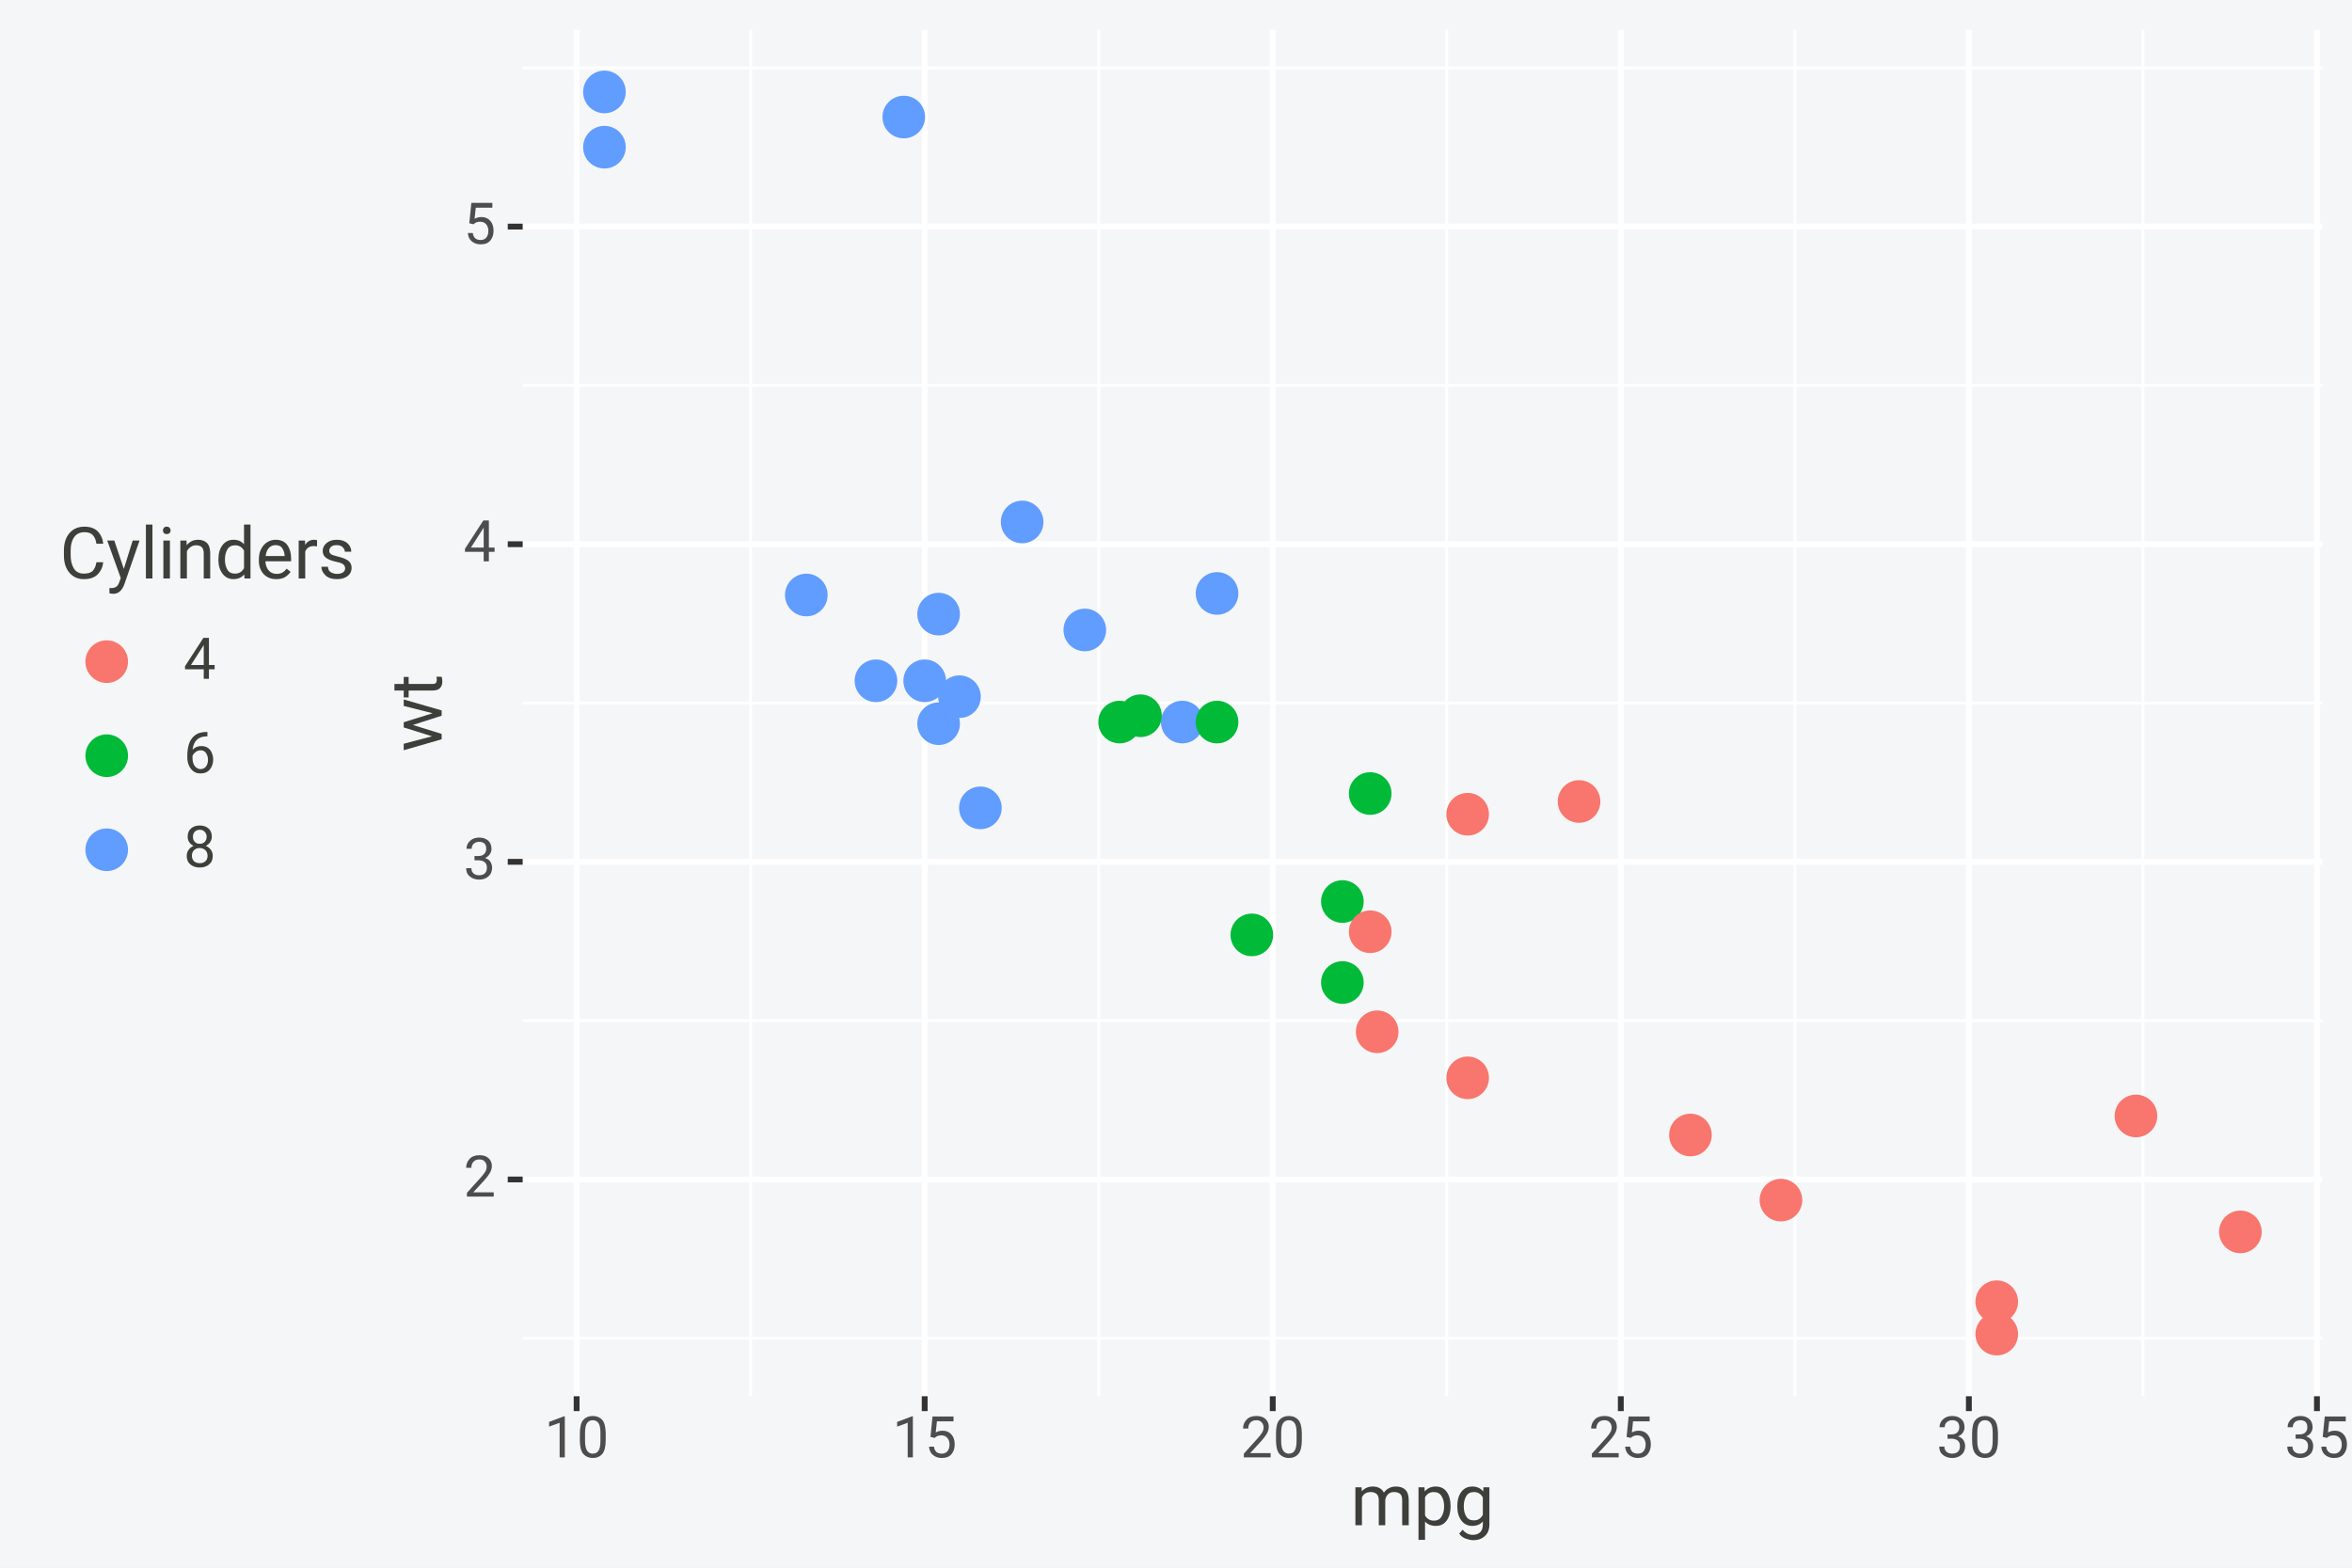
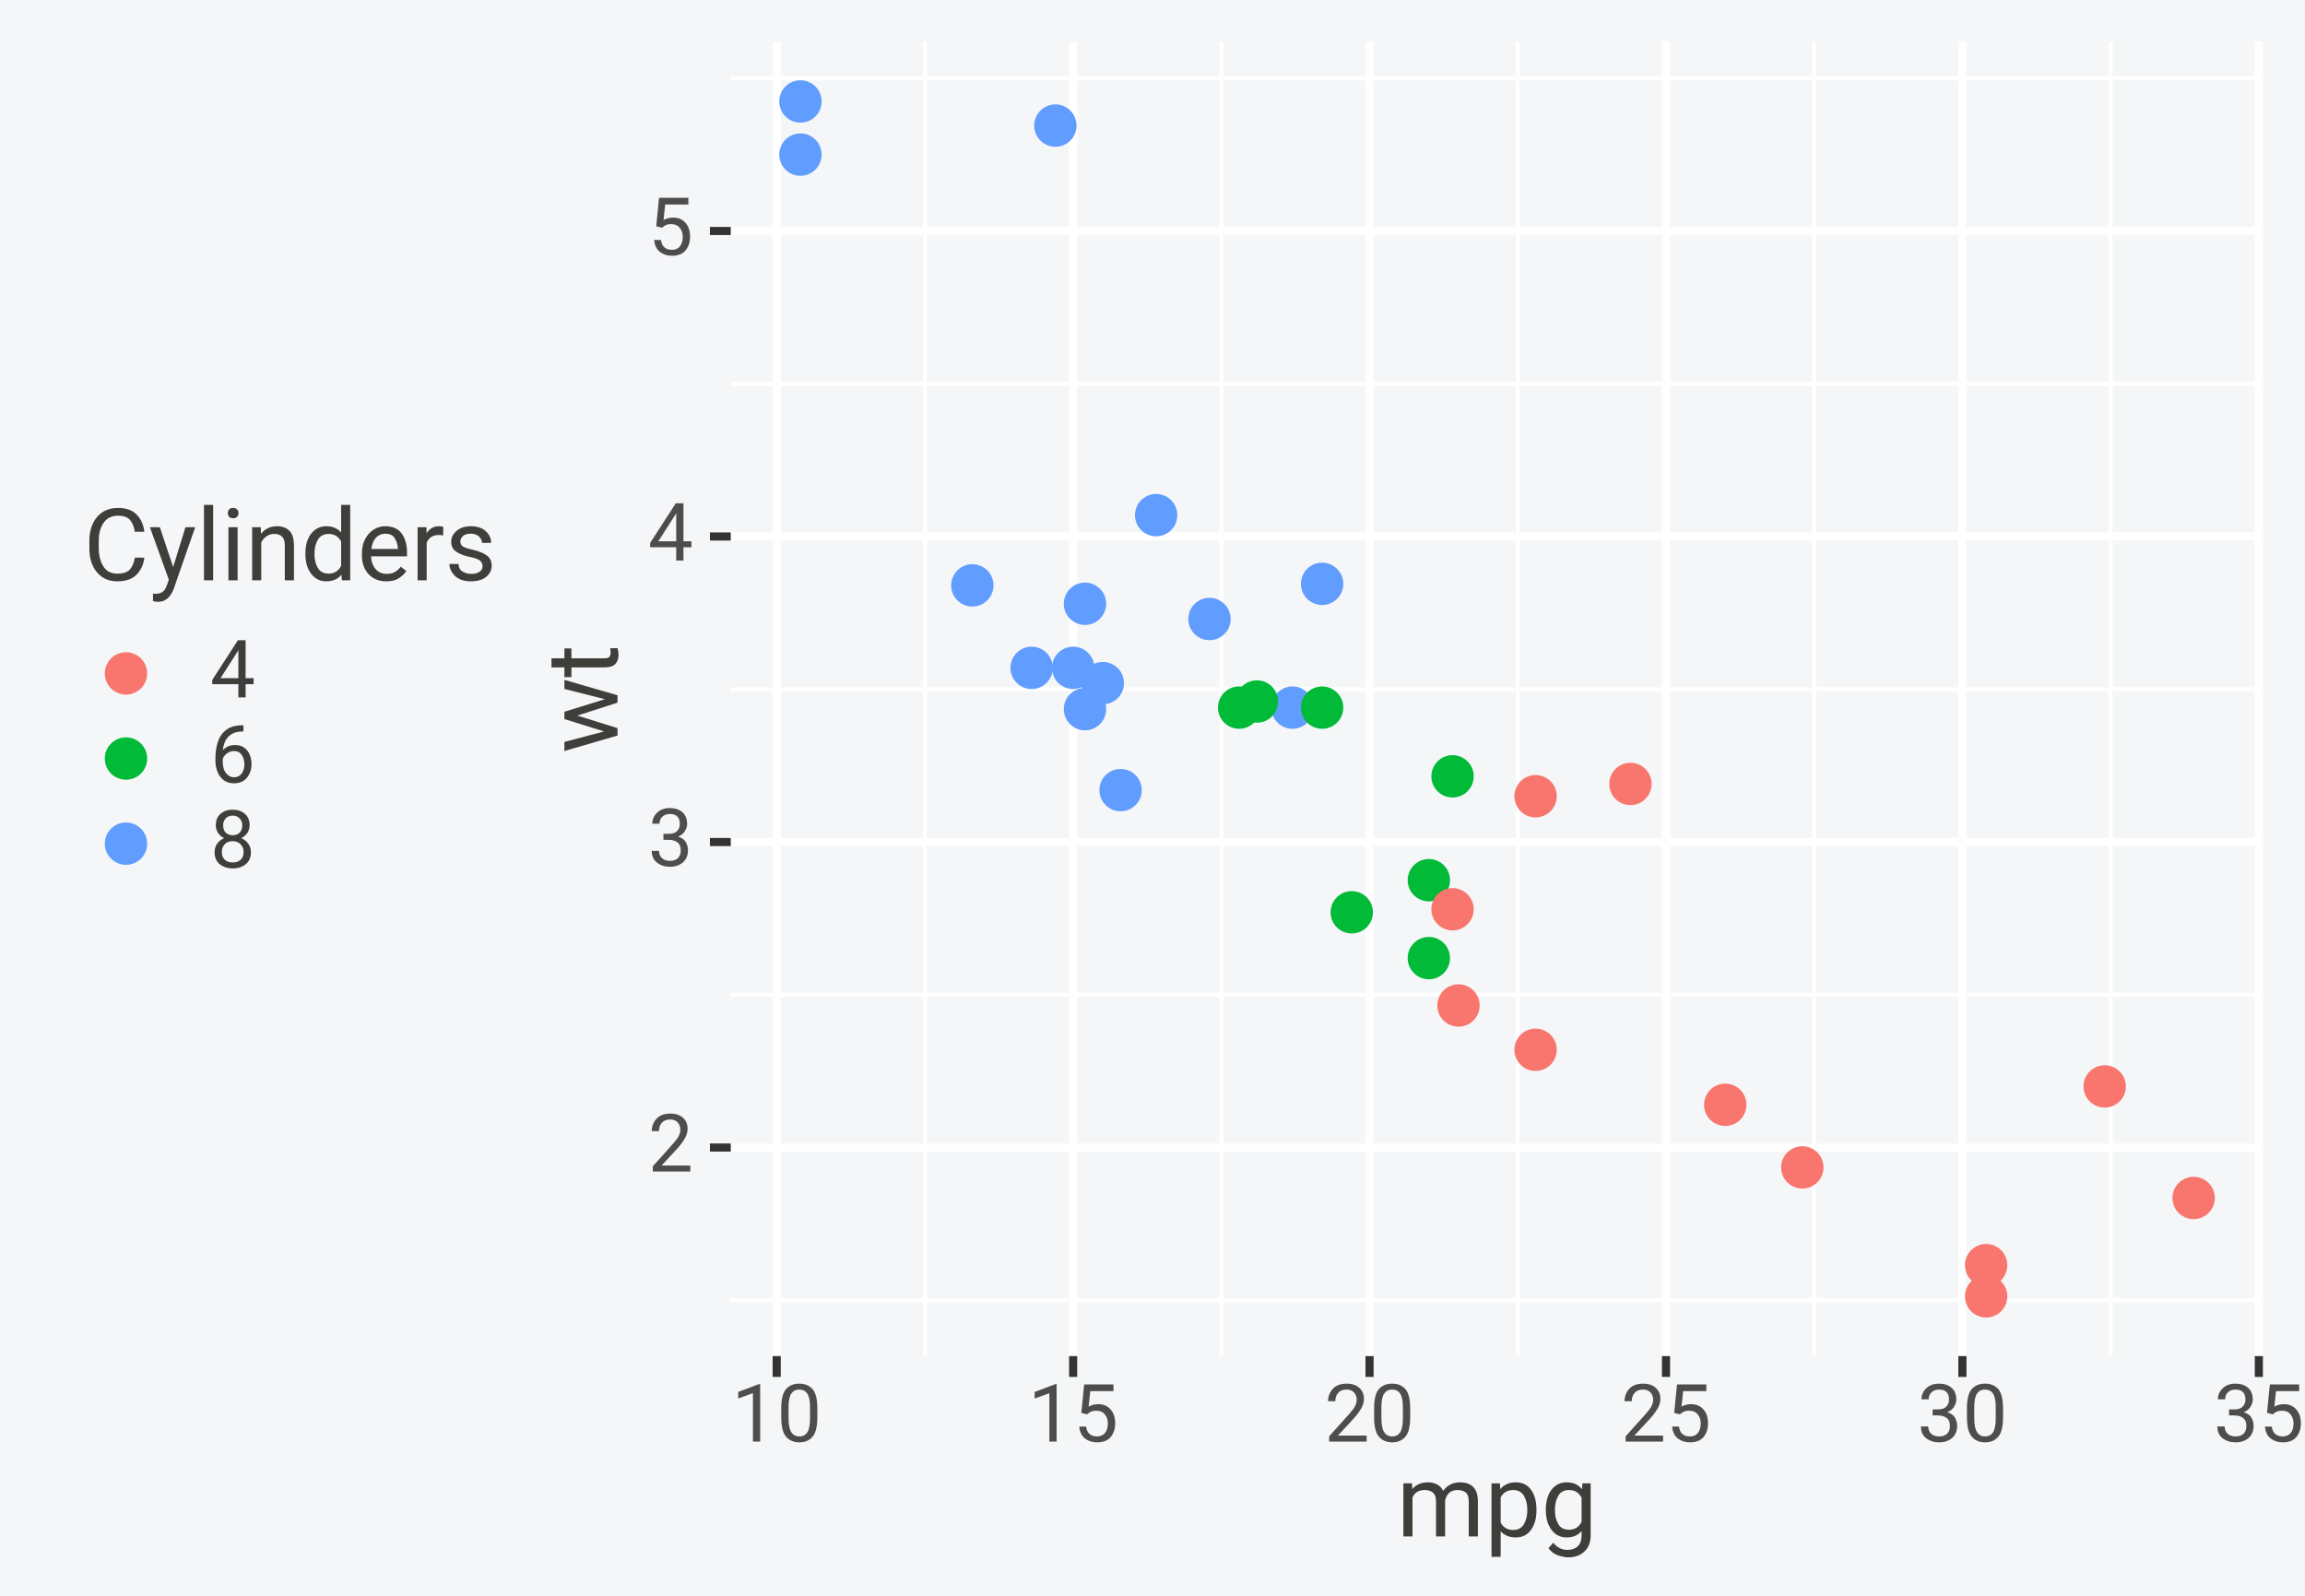
- <svg xmlns="http://www.w3.org/2000/svg" width="432.00pt" height="288.00pt" viewBox="0 0 432.00 288.00">
+ <svg xmlns="http://www.w3.org/2000/svg" width="468.00pt" height="324.00pt" viewBox="0 0 468.00 324.00">
  <g class="svglite">
    <defs>
      <style type="text/css">
    /* theme-aware-processed */
    .svglite line, .svglite polyline, .svglite polygon, .svglite path, .svglite circle {
      fill: none;
      stroke: #3E3F3A;
      stroke-linecap: round;
      stroke-linejoin: round;
      stroke-miterlimit: 10.00;
    }
    .svglite &gt; g &gt; rect {
      fill: none;
      stroke: #3E3F3A;
      stroke-linecap: round;
      stroke-linejoin: round;
      stroke-miterlimit: 10.00;
    }
    .svglite text {
      white-space: pre;
      fill: #3E3F3A;
    }
    .svglite g.glyphgroup path {
      fill: inherit;
      stroke: none;
    }
  </style>
    </defs>
    <rect width="100%" height="100%" style="stroke: none; fill: #F5F6F8;" />
    <defs>
-       <clipPath id="cpMC4wMHw0MzIuMDB8MC4wMHwyODguMDA=">
-         <rect x="0.00" y="0.00" width="432.00" height="288.00" />
+       <clipPath id="cpMC4wMHw0NjguMDB8MC4wMHwzMjQuMDA=">
+         <rect x="0.00" y="0.00" width="468.00" height="324.00" />
      </clipPath>
    </defs>
-     <g clip-path="url(#cpMC4wMHw0MzIuMDB8MC4wMHwyODguMDA=)">
-       <rect x="0" y="0.00" width="432.00" height="288.00" style="stroke-width: 1.07; stroke: none;" />
+     <g clip-path="url(#cpMC4wMHw0NjguMDB8MC4wMHwzMjQuMDA=)">
+       <rect x="0.00" y="0.00" width="468.00" height="324.00" style="stroke-width: 1.65; stroke: none;" />
    </g>
    <defs>
-       <clipPath id="cpOTYuMDB8NDI2LjUyfDUuNDh8MjU2LjUw">
-         <rect x="96.00" y="5.48" width="330.52" height="251.02" />
+       <clipPath id="cpMTQ4LjM3fDQ1OS41M3w4LjQ3fDI3NS4zMw==">
+         <rect x="148.37" y="8.47" width="311.16" height="266.86" />
      </clipPath>
    </defs>
-     <g clip-path="url(#cpOTYuMDB8NDI2LjUyfDUuNDh8MjU2LjUw)">
-       <rect x="96.00" y="5.48" width="330.52" height="251.02" style="stroke-width: 1.07; stroke: none;" />
-       <polyline points="96.00,245.85 426.52,245.85 " style="stroke-width: 0.53; stroke: #FFFFFF; stroke-linecap: butt;" />
-       <polyline points="96.00,187.50 426.52,187.50 " style="stroke-width: 0.53; stroke: #FFFFFF; stroke-linecap: butt;" />
-       <polyline points="96.00,129.15 426.52,129.15 " style="stroke-width: 0.53; stroke: #FFFFFF; stroke-linecap: butt;" />
-       <polyline points="96.00,70.80 426.52,70.80 " style="stroke-width: 0.53; stroke: #FFFFFF; stroke-linecap: butt;" />
-       <polyline points="96.00,12.46 426.52,12.46 " style="stroke-width: 0.53; stroke: #FFFFFF; stroke-linecap: butt;" />
-       <polyline points="137.87,256.50 137.87,5.48 " style="stroke-width: 0.53; stroke: #FFFFFF; stroke-linecap: butt;" />
-       <polyline points="201.80,256.50 201.80,5.48 " style="stroke-width: 0.53; stroke: #FFFFFF; stroke-linecap: butt;" />
-       <polyline points="265.73,256.50 265.73,5.48 " style="stroke-width: 0.53; stroke: #FFFFFF; stroke-linecap: butt;" />
-       <polyline points="329.67,256.50 329.67,5.48 " style="stroke-width: 0.53; stroke: #FFFFFF; stroke-linecap: butt;" />
-       <polyline points="393.60,256.50 393.60,5.48 " style="stroke-width: 0.53; stroke: #FFFFFF; stroke-linecap: butt;" />
-       <polyline points="96.00,216.68 426.52,216.68 " style="stroke-width: 1.07; stroke: #FFFFFF; stroke-linecap: butt;" />
-       <polyline points="96.00,158.33 426.52,158.33 " style="stroke-width: 1.07; stroke: #FFFFFF; stroke-linecap: butt;" />
-       <polyline points="96.00,99.98 426.52,99.98 " style="stroke-width: 1.07; stroke: #FFFFFF; stroke-linecap: butt;" />
-       <polyline points="96.00,41.63 426.52,41.63 " style="stroke-width: 1.07; stroke: #FFFFFF; stroke-linecap: butt;" />
-       <polyline points="105.91,256.50 105.91,5.48 " style="stroke-width: 1.07; stroke: #FFFFFF; stroke-linecap: butt;" />
-       <polyline points="169.84,256.50 169.84,5.48 " style="stroke-width: 1.07; stroke: #FFFFFF; stroke-linecap: butt;" />
-       <polyline points="233.77,256.50 233.77,5.48 " style="stroke-width: 1.07; stroke: #FFFFFF; stroke-linecap: butt;" />
-       <polyline points="297.70,256.50 297.70,5.48 " style="stroke-width: 1.07; stroke: #FFFFFF; stroke-linecap: butt;" />
-       <polyline points="361.63,256.50 361.63,5.48 " style="stroke-width: 1.07; stroke: #FFFFFF; stroke-linecap: butt;" />
-       <polyline points="425.56,256.50 425.56,5.48 " style="stroke-width: 1.07; stroke: #FFFFFF; stroke-linecap: butt;" />
-       <circle cx="246.56" cy="180.50" r="3.56" style="stroke-width: 0.71; stroke: #00BA38; fill: #00BA38;" />
-       <circle cx="246.56" cy="165.62" r="3.56" style="stroke-width: 0.71; stroke: #00BA38; fill: #00BA38;" />
-       <circle cx="269.57" cy="198.01" r="3.56" style="stroke-width: 0.71; stroke: #F8766D; fill: #F8766D;" />
-       <circle cx="251.67" cy="145.78" r="3.56" style="stroke-width: 0.71; stroke: #00BA38; fill: #00BA38;" />
-       <circle cx="217.15" cy="132.65" r="3.56" style="stroke-width: 0.71; stroke: #619CFF; fill: #619CFF;" />
-       <circle cx="209.48" cy="131.49" r="3.56" style="stroke-width: 0.71; stroke: #00BA38; fill: #00BA38;" />
-       <circle cx="160.89" cy="125.07" r="3.56" style="stroke-width: 0.71; stroke: #619CFF; fill: #619CFF;" />
-       <circle cx="290.03" cy="147.24" r="3.56" style="stroke-width: 0.71; stroke: #F8766D; fill: #F8766D;" />
-       <circle cx="269.57" cy="149.58" r="3.56" style="stroke-width: 0.71; stroke: #F8766D; fill: #F8766D;" />
-       <circle cx="223.54" cy="132.65" r="3.56" style="stroke-width: 0.71; stroke: #00BA38; fill: #00BA38;" />
-       <circle cx="205.64" cy="132.65" r="3.56" style="stroke-width: 0.71; stroke: #00BA38; fill: #00BA38;" />
-       <circle cx="187.74" cy="95.89" r="3.56" style="stroke-width: 0.71; stroke: #619CFF; fill: #619CFF;" />
-       <circle cx="199.25" cy="115.73" r="3.56" style="stroke-width: 0.71; stroke: #619CFF; fill: #619CFF;" />
-       <circle cx="172.40" cy="112.82" r="3.56" style="stroke-width: 0.71; stroke: #619CFF; fill: #619CFF;" />
-       <circle cx="111.02" cy="27.04" r="3.56" style="stroke-width: 0.71; stroke: #619CFF; fill: #619CFF;" />
-       <circle cx="111.02" cy="16.89" r="3.56" style="stroke-width: 0.71; stroke: #619CFF; fill: #619CFF;" />
-       <circle cx="166.00" cy="21.50" r="3.56" style="stroke-width: 0.71; stroke: #619CFF; fill: #619CFF;" />
-       <circle cx="392.32" cy="205.01" r="3.56" style="stroke-width: 0.71; stroke: #F8766D; fill: #F8766D;" />
-       <circle cx="366.75" cy="239.14" r="3.56" style="stroke-width: 0.71; stroke: #F8766D; fill: #F8766D;" />
-       <circle cx="411.50" cy="226.31" r="3.56" style="stroke-width: 0.71; stroke: #F8766D; fill: #F8766D;" />
-       <circle cx="252.95" cy="189.55" r="3.56" style="stroke-width: 0.71; stroke: #F8766D; fill: #F8766D;" />
-       <circle cx="176.23" cy="127.99" r="3.56" style="stroke-width: 0.71; stroke: #619CFF; fill: #619CFF;" />
-       <circle cx="172.40" cy="132.95" r="3.56" style="stroke-width: 0.71; stroke: #619CFF; fill: #619CFF;" />
-       <circle cx="148.10" cy="109.31" r="3.56" style="stroke-width: 0.71; stroke: #619CFF; fill: #619CFF;" />
-       <circle cx="223.54" cy="109.02" r="3.56" style="stroke-width: 0.71; stroke: #619CFF; fill: #619CFF;" />
-       <circle cx="327.11" cy="220.47" r="3.56" style="stroke-width: 0.71; stroke: #F8766D; fill: #F8766D;" />
-       <circle cx="310.49" cy="208.51" r="3.56" style="stroke-width: 0.71; stroke: #F8766D; fill: #F8766D;" />
-       <circle cx="366.75" cy="245.09" r="3.56" style="stroke-width: 0.71; stroke: #F8766D; fill: #F8766D;" />
-       <circle cx="180.07" cy="148.41" r="3.56" style="stroke-width: 0.71; stroke: #619CFF; fill: #619CFF;" />
-       <circle cx="229.93" cy="171.75" r="3.56" style="stroke-width: 0.71; stroke: #00BA38; fill: #00BA38;" />
-       <circle cx="169.84" cy="125.07" r="3.56" style="stroke-width: 0.71; stroke: #619CFF; fill: #619CFF;" />
-       <circle cx="251.67" cy="171.17" r="3.56" style="stroke-width: 0.71; stroke: #F8766D; fill: #F8766D;" />
+     <g clip-path="url(#cpMTQ4LjM3fDQ1OS41M3w4LjQ3fDI3NS4zMw==)">
+       <rect x="148.37" y="8.47" width="311.16" height="266.86" style="stroke-width: 1.65; stroke: none;" />
+       <polyline points="148.37,264.01 459.53,264.01 " style="stroke-width: 0.82; stroke: #FFFFFF; stroke-linecap: butt;" />
+       <polyline points="148.37,201.98 459.53,201.98 " style="stroke-width: 0.82; stroke: #FFFFFF; stroke-linecap: butt;" />
+       <polyline points="148.37,139.95 459.53,139.95 " style="stroke-width: 0.82; stroke: #FFFFFF; stroke-linecap: butt;" />
+       <polyline points="148.37,77.91 459.53,77.91 " style="stroke-width: 0.82; stroke: #FFFFFF; stroke-linecap: butt;" />
+       <polyline points="148.37,15.88 459.53,15.88 " style="stroke-width: 0.82; stroke: #FFFFFF; stroke-linecap: butt;" />
+       <polyline points="187.79,275.33 187.79,8.47 " style="stroke-width: 0.82; stroke: #FFFFFF; stroke-linecap: butt;" />
+       <polyline points="247.98,275.33 247.98,8.47 " style="stroke-width: 0.82; stroke: #FFFFFF; stroke-linecap: butt;" />
+       <polyline points="308.16,275.33 308.16,8.47 " style="stroke-width: 0.82; stroke: #FFFFFF; stroke-linecap: butt;" />
+       <polyline points="368.35,275.33 368.35,8.47 " style="stroke-width: 0.82; stroke: #FFFFFF; stroke-linecap: butt;" />
+       <polyline points="428.54,275.33 428.54,8.47 " style="stroke-width: 0.82; stroke: #FFFFFF; stroke-linecap: butt;" />
+       <polyline points="148.37,232.99 459.53,232.99 " style="stroke-width: 1.65; stroke: #FFFFFF; stroke-linecap: butt;" />
+       <polyline points="148.37,170.96 459.53,170.96 " style="stroke-width: 1.65; stroke: #FFFFFF; stroke-linecap: butt;" />
+       <polyline points="148.37,108.93 459.53,108.93 " style="stroke-width: 1.65; stroke: #FFFFFF; stroke-linecap: butt;" />
+       <polyline points="148.37,46.90 459.53,46.90 " style="stroke-width: 1.65; stroke: #FFFFFF; stroke-linecap: butt;" />
+       <polyline points="157.70,275.33 157.70,8.47 " style="stroke-width: 1.65; stroke: #FFFFFF; stroke-linecap: butt;" />
+       <polyline points="217.89,275.33 217.89,8.47 " style="stroke-width: 1.65; stroke: #FFFFFF; stroke-linecap: butt;" />
+       <polyline points="278.07,275.33 278.07,8.47 " style="stroke-width: 1.65; stroke: #FFFFFF; stroke-linecap: butt;" />
+       <polyline points="338.26,275.33 338.26,8.47 " style="stroke-width: 1.65; stroke: #FFFFFF; stroke-linecap: butt;" />
+       <polyline points="398.44,275.33 398.44,8.47 " style="stroke-width: 1.65; stroke: #FFFFFF; stroke-linecap: butt;" />
+       <polyline points="458.63,275.33 458.63,8.47 " style="stroke-width: 1.65; stroke: #FFFFFF; stroke-linecap: butt;" />
+       <circle cx="290.11" cy="194.53" r="3.75" style="stroke-width: 1.10; stroke: #00BA38; fill: #00BA38;" />
+       <circle cx="290.11" cy="178.71" r="3.75" style="stroke-width: 1.10; stroke: #00BA38; fill: #00BA38;" />
+       <circle cx="311.78" cy="213.14" r="3.75" style="stroke-width: 1.10; stroke: #F8766D; fill: #F8766D;" />
+       <circle cx="294.92" cy="157.62" r="3.75" style="stroke-width: 1.10; stroke: #00BA38; fill: #00BA38;" />
+       <circle cx="262.42" cy="143.67" r="3.75" style="stroke-width: 1.10; stroke: #619CFF; fill: #619CFF;" />
+       <circle cx="255.20" cy="142.43" r="3.75" style="stroke-width: 1.10; stroke: #00BA38; fill: #00BA38;" />
+       <circle cx="209.46" cy="135.60" r="3.75" style="stroke-width: 1.10; stroke: #619CFF; fill: #619CFF;" />
+       <circle cx="331.04" cy="159.17" r="3.75" style="stroke-width: 1.10; stroke: #F8766D; fill: #F8766D;" />
+       <circle cx="311.78" cy="161.66" r="3.75" style="stroke-width: 1.10; stroke: #F8766D; fill: #F8766D;" />
+       <circle cx="268.44" cy="143.67" r="3.75" style="stroke-width: 1.10; stroke: #00BA38; fill: #00BA38;" />
+       <circle cx="251.59" cy="143.67" r="3.75" style="stroke-width: 1.10; stroke: #00BA38; fill: #00BA38;" />
+       <circle cx="234.74" cy="104.59" r="3.75" style="stroke-width: 1.10; stroke: #619CFF; fill: #619CFF;" />
+       <circle cx="245.57" cy="125.68" r="3.75" style="stroke-width: 1.10; stroke: #619CFF; fill: #619CFF;" />
+       <circle cx="220.29" cy="122.58" r="3.75" style="stroke-width: 1.10; stroke: #619CFF; fill: #619CFF;" />
+       <circle cx="162.52" cy="31.39" r="3.75" style="stroke-width: 1.10; stroke: #619CFF; fill: #619CFF;" />
+       <circle cx="162.52" cy="20.60" r="3.75" style="stroke-width: 1.10; stroke: #619CFF; fill: #619CFF;" />
+       <circle cx="214.28" cy="25.50" r="3.75" style="stroke-width: 1.10; stroke: #619CFF; fill: #619CFF;" />
+       <circle cx="427.33" cy="220.58" r="3.75" style="stroke-width: 1.10; stroke: #F8766D; fill: #F8766D;" />
+       <circle cx="403.26" cy="256.87" r="3.75" style="stroke-width: 1.10; stroke: #F8766D; fill: #F8766D;" />
+       <circle cx="445.39" cy="243.23" r="3.75" style="stroke-width: 1.10; stroke: #F8766D; fill: #F8766D;" />
+       <circle cx="296.13" cy="204.15" r="3.75" style="stroke-width: 1.10; stroke: #F8766D; fill: #F8766D;" />
+       <circle cx="223.91" cy="138.70" r="3.75" style="stroke-width: 1.10; stroke: #619CFF; fill: #619CFF;" />
+       <circle cx="220.29" cy="143.98" r="3.75" style="stroke-width: 1.10; stroke: #619CFF; fill: #619CFF;" />
+       <circle cx="197.42" cy="118.85" r="3.75" style="stroke-width: 1.10; stroke: #619CFF; fill: #619CFF;" />
+       <circle cx="268.44" cy="118.54" r="3.75" style="stroke-width: 1.10; stroke: #619CFF; fill: #619CFF;" />
+       <circle cx="365.94" cy="237.02" r="3.75" style="stroke-width: 1.10; stroke: #F8766D; fill: #F8766D;" />
+       <circle cx="350.29" cy="224.31" r="3.75" style="stroke-width: 1.10; stroke: #F8766D; fill: #F8766D;" />
+       <circle cx="403.26" cy="263.20" r="3.75" style="stroke-width: 1.10; stroke: #F8766D; fill: #F8766D;" />
+       <circle cx="227.52" cy="160.42" r="3.75" style="stroke-width: 1.10; stroke: #619CFF; fill: #619CFF;" />
+       <circle cx="274.46" cy="185.23" r="3.75" style="stroke-width: 1.10; stroke: #00BA38; fill: #00BA38;" />
+       <circle cx="217.89" cy="135.60" r="3.75" style="stroke-width: 1.10; stroke: #619CFF; fill: #619CFF;" />
+       <circle cx="294.92" cy="184.61" r="3.75" style="stroke-width: 1.10; stroke: #F8766D; fill: #F8766D;" />
    </g>
-     <g clip-path="url(#cpMC4wMHw0MzIuMDB8MC4wMHwyODguMDA=)">
-       <text x="91.07" y="219.83" text-anchor="end" style="font-size: 0.88em;fill: #4D4D4D; font-family: &quot;Roboto&quot;, -apple-system, BlinkMacSystemFont, &quot;Segoe UI&quot;, system-ui, sans-serif;">2</text>
-       <text x="91.07" y="161.48" text-anchor="end" style="font-size: 0.88em;fill: #4D4D4D; font-family: &quot;Roboto&quot;, -apple-system, BlinkMacSystemFont, &quot;Segoe UI&quot;, system-ui, sans-serif;">3</text>
-       <text x="91.07" y="103.13" text-anchor="end" style="font-size: 0.88em;fill: #4D4D4D; font-family: &quot;Roboto&quot;, -apple-system, BlinkMacSystemFont, &quot;Segoe UI&quot;, system-ui, sans-serif;">4</text>
-       <text x="91.07" y="44.78" text-anchor="end" style="font-size: 0.88em;fill: #4D4D4D; font-family: &quot;Roboto&quot;, -apple-system, BlinkMacSystemFont, &quot;Segoe UI&quot;, system-ui, sans-serif;">5</text>
-       <polyline points="93.26,216.68 96.00,216.68 " style="stroke-width: 1.07; stroke: #333333; stroke-linecap: butt;" />
-       <polyline points="93.26,158.33 96.00,158.33 " style="stroke-width: 1.07; stroke: #333333; stroke-linecap: butt;" />
-       <polyline points="93.26,99.98 96.00,99.98 " style="stroke-width: 1.07; stroke: #333333; stroke-linecap: butt;" />
-       <polyline points="93.26,41.63 96.00,41.63 " style="stroke-width: 1.07; stroke: #333333; stroke-linecap: butt;" />
-       <polyline points="105.91,259.24 105.91,256.50 " style="stroke-width: 1.07; stroke: #333333; stroke-linecap: butt;" />
-       <polyline points="169.84,259.24 169.84,256.50 " style="stroke-width: 1.07; stroke: #333333; stroke-linecap: butt;" />
-       <polyline points="233.77,259.24 233.77,256.50 " style="stroke-width: 1.07; stroke: #333333; stroke-linecap: butt;" />
-       <polyline points="297.70,259.24 297.70,256.50 " style="stroke-width: 1.07; stroke: #333333; stroke-linecap: butt;" />
-       <polyline points="361.63,259.24 361.63,256.50 " style="stroke-width: 1.07; stroke: #333333; stroke-linecap: butt;" />
-       <polyline points="425.56,259.24 425.56,256.50 " style="stroke-width: 1.07; stroke: #333333; stroke-linecap: butt;" />
-       <text x="105.91" y="267.74" text-anchor="middle" style="font-size: 0.88em;fill: #4D4D4D; font-family: &quot;Roboto&quot;, -apple-system, BlinkMacSystemFont, &quot;Segoe UI&quot;, system-ui, sans-serif;">10</text>
-       <text x="169.84" y="267.74" text-anchor="middle" style="font-size: 0.88em;fill: #4D4D4D; font-family: &quot;Roboto&quot;, -apple-system, BlinkMacSystemFont, &quot;Segoe UI&quot;, system-ui, sans-serif;">15</text>
-       <text x="233.77" y="267.74" text-anchor="middle" style="font-size: 0.88em;fill: #4D4D4D; font-family: &quot;Roboto&quot;, -apple-system, BlinkMacSystemFont, &quot;Segoe UI&quot;, system-ui, sans-serif;">20</text>
-       <text x="297.70" y="267.74" text-anchor="middle" style="font-size: 0.88em;fill: #4D4D4D; font-family: &quot;Roboto&quot;, -apple-system, BlinkMacSystemFont, &quot;Segoe UI&quot;, system-ui, sans-serif;">25</text>
-       <text x="361.63" y="267.74" text-anchor="middle" style="font-size: 0.88em;fill: #4D4D4D; font-family: &quot;Roboto&quot;, -apple-system, BlinkMacSystemFont, &quot;Segoe UI&quot;, system-ui, sans-serif;">30</text>
-       <text x="425.56" y="267.74" text-anchor="middle" style="font-size: 0.88em;fill: #4D4D4D; font-family: &quot;Roboto&quot;, -apple-system, BlinkMacSystemFont, &quot;Segoe UI&quot;, system-ui, sans-serif;">35</text>
-       <text x="261.26" y="280.20" text-anchor="middle" style="font-size: 1.1em; font-family: &quot;Roboto&quot;, -apple-system, BlinkMacSystemFont, &quot;Segoe UI&quot;, system-ui, sans-serif;">mpg</text>
-       <text transform="translate(81.12,130.99) rotate(-90)" text-anchor="middle" style="font-size: 1.1em; font-family: &quot;Roboto&quot;, -apple-system, BlinkMacSystemFont, &quot;Segoe UI&quot;, system-ui, sans-serif;">wt</text>
-       <rect x="5.48" y="91.75" width="56.80" height="78.47" style="stroke-width: 0.75; stroke: none;" />
-       <rect x="5.48" y="91.75" width="56.80" height="78.47" style="stroke-width: 1.07; stroke: none;" />
-       <text x="10.96" y="106.27" style="font-size: 1.1em; font-family: &quot;Roboto&quot;, -apple-system, BlinkMacSystemFont, &quot;Segoe UI&quot;, system-ui, sans-serif;">Cylinders</text>
-       <rect x="10.96" y="112.91" width="17.28" height="17.28" style="stroke-width: 1.07; stroke: none;" />
-       <circle cx="19.60" cy="121.55" r="3.56" style="stroke-width: 0.71; stroke: #F8766D; fill: #F8766D;" />
-       <rect x="10.96" y="130.19" width="17.28" height="17.28" style="stroke-width: 1.07; stroke: none;" />
-       <circle cx="19.60" cy="138.83" r="3.56" style="stroke-width: 0.71; stroke: #00BA38; fill: #00BA38;" />
-       <rect x="10.96" y="147.47" width="17.28" height="17.28" style="stroke-width: 1.07; stroke: none;" />
-       <circle cx="19.60" cy="156.11" r="3.56" style="stroke-width: 0.71; stroke: #619CFF; fill: #619CFF;" />
-       <text x="33.72" y="124.70" style="font-size: 0.88em; font-family: &quot;Roboto&quot;, -apple-system, BlinkMacSystemFont, &quot;Segoe UI&quot;, system-ui, sans-serif;">4</text>
-       <text x="33.72" y="141.98" style="font-size: 0.88em; font-family: &quot;Roboto&quot;, -apple-system, BlinkMacSystemFont, &quot;Segoe UI&quot;, system-ui, sans-serif;">6</text>
-       <text x="33.72" y="159.26" style="font-size: 0.88em; font-family: &quot;Roboto&quot;, -apple-system, BlinkMacSystemFont, &quot;Segoe UI&quot;, system-ui, sans-serif;">8</text>
+     <g clip-path="url(#cpMC4wMHw0NjguMDB8MC4wMHwzMjQuMDA=)">
+       <text x="140.75" y="237.86" text-anchor="end" style="font-size: 1.36em;fill: #4D4D4D; font-family: &quot;Roboto&quot;, -apple-system, BlinkMacSystemFont, &quot;Segoe UI&quot;, system-ui, sans-serif;">2</text>
+       <text x="140.75" y="175.83" text-anchor="end" style="font-size: 1.36em;fill: #4D4D4D; font-family: &quot;Roboto&quot;, -apple-system, BlinkMacSystemFont, &quot;Segoe UI&quot;, system-ui, sans-serif;">3</text>
+       <text x="140.75" y="113.80" text-anchor="end" style="font-size: 1.36em;fill: #4D4D4D; font-family: &quot;Roboto&quot;, -apple-system, BlinkMacSystemFont, &quot;Segoe UI&quot;, system-ui, sans-serif;">4</text>
+       <text x="140.75" y="51.77" text-anchor="end" style="font-size: 1.36em;fill: #4D4D4D; font-family: &quot;Roboto&quot;, -apple-system, BlinkMacSystemFont, &quot;Segoe UI&quot;, system-ui, sans-serif;">5</text>
+       <polyline points="144.14,232.99 148.37,232.99 " style="stroke-width: 1.65; stroke: #333333; stroke-linecap: butt;" />
+       <polyline points="144.14,170.96 148.37,170.96 " style="stroke-width: 1.65; stroke: #333333; stroke-linecap: butt;" />
+       <polyline points="144.14,108.93 148.37,108.93 " style="stroke-width: 1.65; stroke: #333333; stroke-linecap: butt;" />
+       <polyline points="144.14,46.90 148.37,46.90 " style="stroke-width: 1.65; stroke: #333333; stroke-linecap: butt;" />
+       <polyline points="157.70,279.56 157.70,275.33 " style="stroke-width: 1.65; stroke: #333333; stroke-linecap: butt;" />
+       <polyline points="217.89,279.56 217.89,275.33 " style="stroke-width: 1.65; stroke: #333333; stroke-linecap: butt;" />
+       <polyline points="278.07,279.56 278.07,275.33 " style="stroke-width: 1.65; stroke: #333333; stroke-linecap: butt;" />
+       <polyline points="338.26,279.56 338.26,275.33 " style="stroke-width: 1.65; stroke: #333333; stroke-linecap: butt;" />
+       <polyline points="398.44,279.56 398.44,275.33 " style="stroke-width: 1.65; stroke: #333333; stroke-linecap: butt;" />
+       <polyline points="458.63,279.56 458.63,275.33 " style="stroke-width: 1.65; stroke: #333333; stroke-linecap: butt;" />
+       <text x="157.70" y="292.69" text-anchor="middle" style="font-size: 1.36em;fill: #4D4D4D; font-family: &quot;Roboto&quot;, -apple-system, BlinkMacSystemFont, &quot;Segoe UI&quot;, system-ui, sans-serif;">10</text>
+       <text x="217.89" y="292.69" text-anchor="middle" style="font-size: 1.36em;fill: #4D4D4D; font-family: &quot;Roboto&quot;, -apple-system, BlinkMacSystemFont, &quot;Segoe UI&quot;, system-ui, sans-serif;">15</text>
+       <text x="278.07" y="292.69" text-anchor="middle" style="font-size: 1.36em;fill: #4D4D4D; font-family: &quot;Roboto&quot;, -apple-system, BlinkMacSystemFont, &quot;Segoe UI&quot;, system-ui, sans-serif;">20</text>
+       <text x="338.26" y="292.69" text-anchor="middle" style="font-size: 1.36em;fill: #4D4D4D; font-family: &quot;Roboto&quot;, -apple-system, BlinkMacSystemFont, &quot;Segoe UI&quot;, system-ui, sans-serif;">25</text>
+       <text x="398.44" y="292.69" text-anchor="middle" style="font-size: 1.36em;fill: #4D4D4D; font-family: &quot;Roboto&quot;, -apple-system, BlinkMacSystemFont, &quot;Segoe UI&quot;, system-ui, sans-serif;">30</text>
+       <text x="458.63" y="292.69" text-anchor="middle" style="font-size: 1.36em;fill: #4D4D4D; font-family: &quot;Roboto&quot;, -apple-system, BlinkMacSystemFont, &quot;Segoe UI&quot;, system-ui, sans-serif;">35</text>
+       <text x="303.95" y="311.95" text-anchor="middle" style="font-size: 1.7em; font-family: &quot;Roboto&quot;, -apple-system, BlinkMacSystemFont, &quot;Segoe UI&quot;, system-ui, sans-serif;">mpg</text>
+       <text transform="translate(125.38,141.90) rotate(-90)" text-anchor="middle" style="font-size: 1.7em; font-family: &quot;Roboto&quot;, -apple-system, BlinkMacSystemFont, &quot;Segoe UI&quot;, system-ui, sans-serif;">wt</text>
+       <rect x="8.47" y="95.40" width="87.80" height="93.00" style="stroke-width: 0.75; stroke: none;" />
+       <rect x="8.47" y="95.40" width="87.80" height="93.00" style="stroke-width: 1.65; stroke: none;" />
+       <text x="16.94" y="117.83" style="font-size: 1.7em; font-family: &quot;Roboto&quot;, -apple-system, BlinkMacSystemFont, &quot;Segoe UI&quot;, system-ui, sans-serif;">Cylinders</text>
+       <rect x="16.94" y="128.09" width="17.28" height="17.28" style="stroke-width: 1.65; stroke: none;" />
+       <circle cx="25.58" cy="136.73" r="3.75" style="stroke-width: 1.10; stroke: #F8766D; fill: #F8766D;" />
+       <rect x="16.94" y="145.37" width="17.28" height="17.28" style="stroke-width: 1.65; stroke: none;" />
+       <circle cx="25.58" cy="154.01" r="3.75" style="stroke-width: 1.10; stroke: #00BA38; fill: #00BA38;" />
+       <rect x="16.94" y="162.65" width="17.28" height="17.28" style="stroke-width: 1.65; stroke: none;" />
+       <circle cx="25.58" cy="171.29" r="3.75" style="stroke-width: 1.10; stroke: #619CFF; fill: #619CFF;" />
+       <text x="42.68" y="141.60" style="font-size: 1.36em; font-family: &quot;Roboto&quot;, -apple-system, BlinkMacSystemFont, &quot;Segoe UI&quot;, system-ui, sans-serif;">4</text>
+       <text x="42.68" y="158.88" style="font-size: 1.36em; font-family: &quot;Roboto&quot;, -apple-system, BlinkMacSystemFont, &quot;Segoe UI&quot;, system-ui, sans-serif;">6</text>
+       <text x="42.68" y="176.16" style="font-size: 1.36em; font-family: &quot;Roboto&quot;, -apple-system, BlinkMacSystemFont, &quot;Segoe UI&quot;, system-ui, sans-serif;">8</text>
    </g>
  </g>
</svg>
